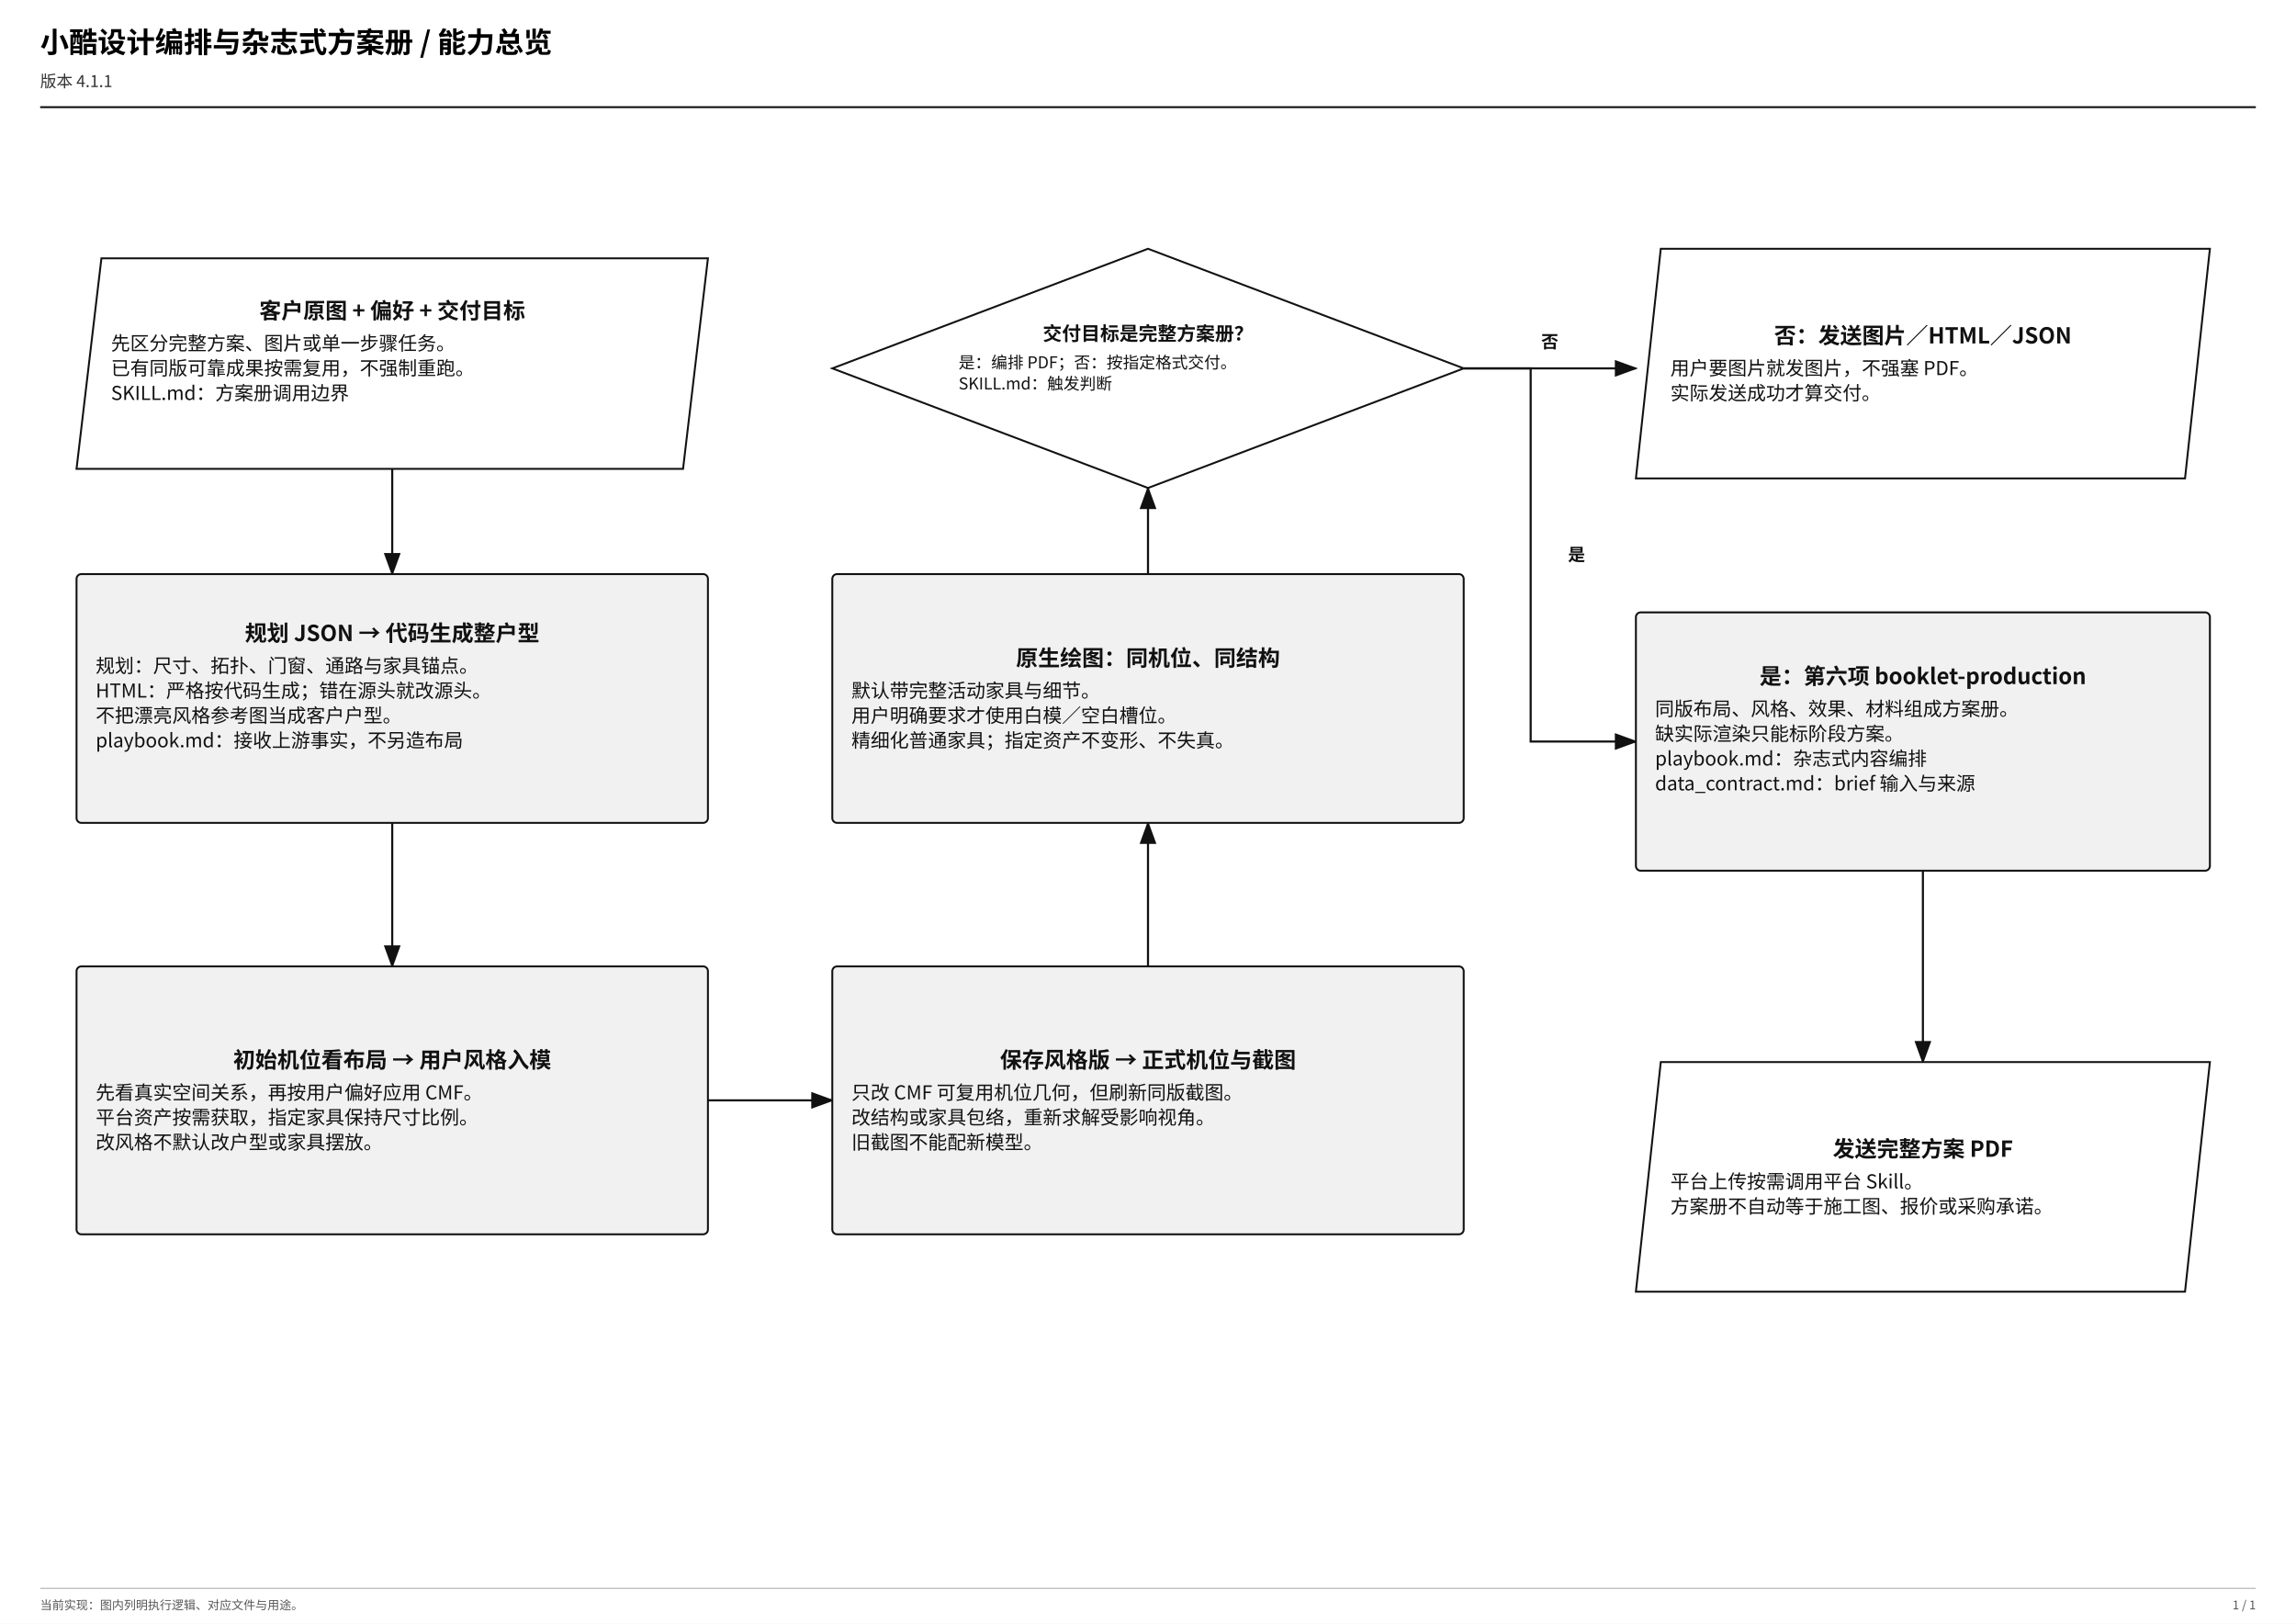
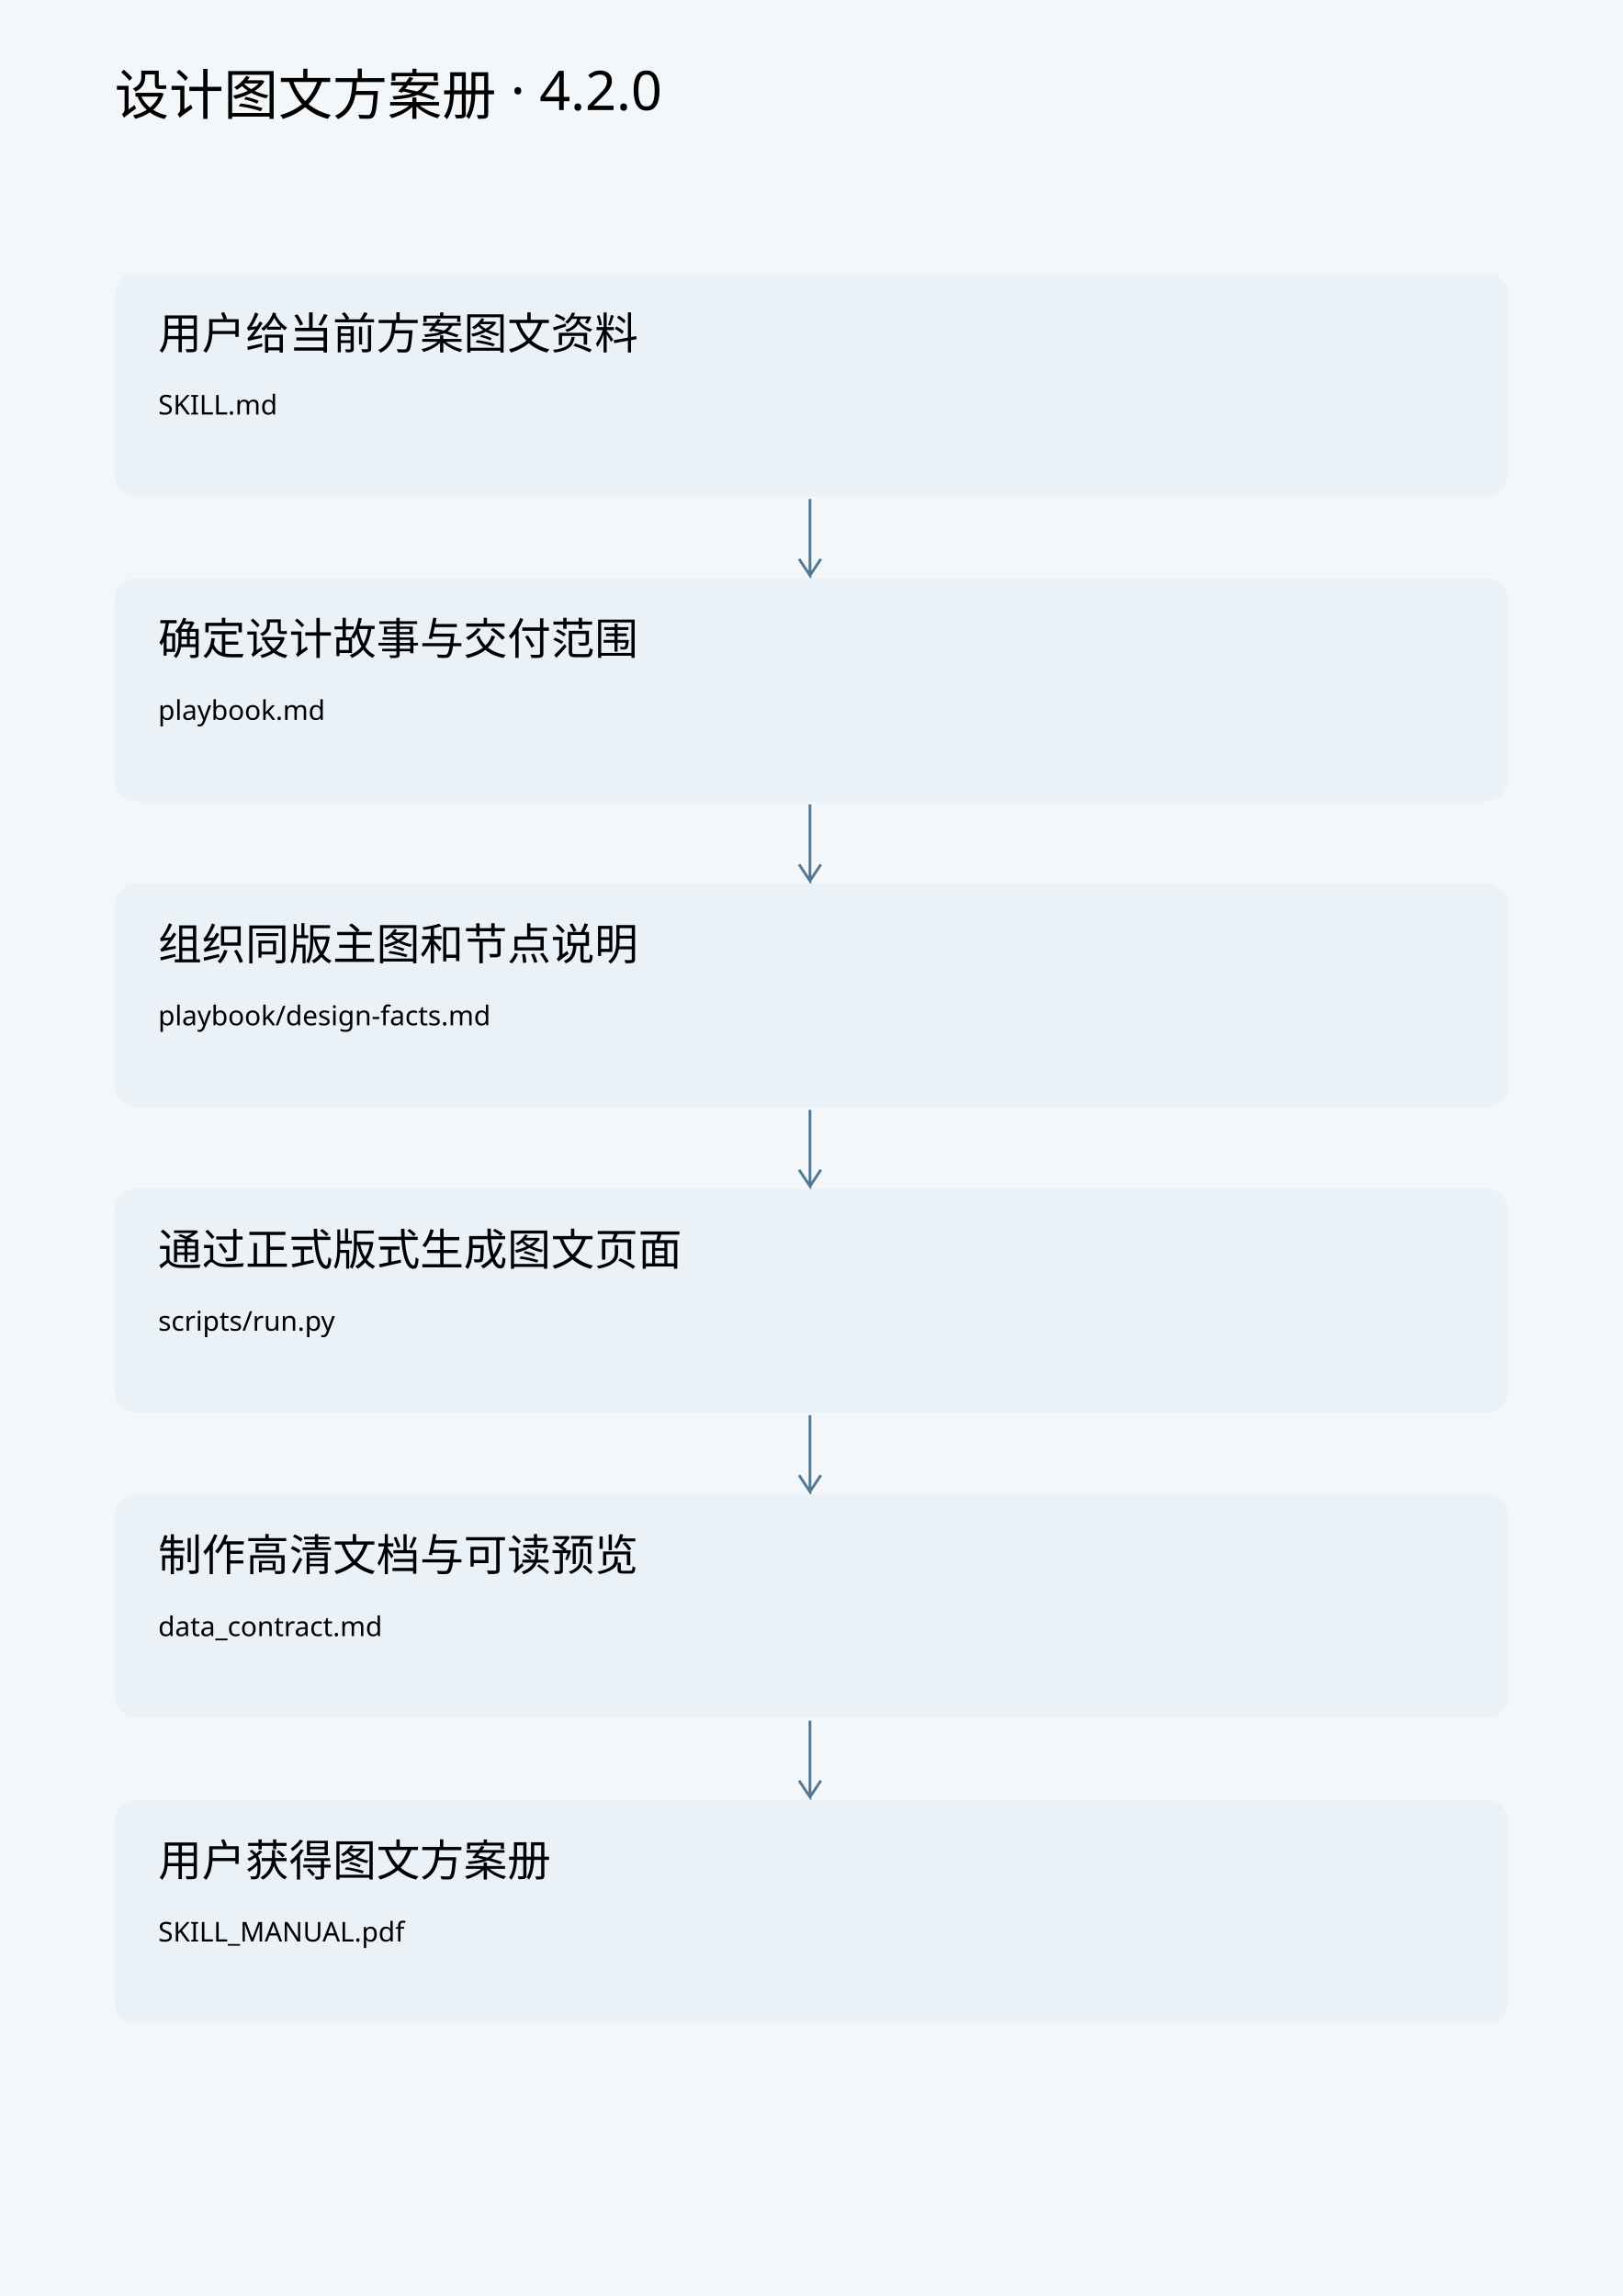
- <svg xmlns="http://www.w3.org/2000/svg" width="2400" height="1697" viewBox="0 0 2400 1697">
-   <defs>
-     <marker id="arrow" markerWidth="12" markerHeight="12" refX="10" refY="4" orient="auto" markerUnits="strokeWidth">
-       <path d="M0,0 L0,8 L11,4 z" fill="#111" />
-     </marker>
-     <style>text{font-family:"Noto Sans CJK SC","Microsoft YaHei","PingFang SC",Arial,sans-serif;letter-spacing:0}</style>
-   </defs>
-   <rect width="2400" height="1697" fill="#fff" />
-   <text x="42" y="55" font-size="30" font-weight="800">小酷设计编排与杂志式方案册 / 能力总览</text>
-   <text x="42" y="91" font-size="17" fill="#333">版本 4.1.1</text>
-   <line x1="42" y1="112" x2="2358" y2="112" stroke="#111" stroke-width="2" />
-   <g>
-     <polyline points="410,490 410,600" fill="none" stroke="#111" stroke-width="2.2" marker-end="url(#arrow)" />
-   </g>
-   <g>
-     <polyline points="410,860 410,1010" fill="none" stroke="#111" stroke-width="2.2" marker-end="url(#arrow)" />
-   </g>
-   <g>
-     <polyline points="740,1150 870,1150" fill="none" stroke="#111" stroke-width="2.2" marker-end="url(#arrow)" />
-   </g>
-   <g>
-     <polyline points="1200,1010 1200,860" fill="none" stroke="#111" stroke-width="2.2" marker-end="url(#arrow)" />
-   </g>
-   <g>
-     <polyline points="1200,600 1200,510" fill="none" stroke="#111" stroke-width="2.2" marker-end="url(#arrow)" />
-   </g>
-   <g>
-     <polyline points="1530,385 1710,385" fill="none" stroke="#111" stroke-width="2.2" marker-end="url(#arrow)" />
-     <rect x="1584" y="342" width="72" height="31" rx="3" fill="#fff" fill-opacity="0.94" />
-     <text x="1620" y="363.62" text-anchor="middle" font-size="18" font-weight="600" fill="#111">
-       <tspan x="1620" dy="0">否</tspan>
-     </text>
-   </g>
-   <g>
-     <polyline points="1530,385 1600,385 1600,775 1710,775" fill="none" stroke="#111" stroke-width="2.2" marker-end="url(#arrow)" />
-     <rect x="1612" y="564.5" width="72" height="31" rx="3" fill="#fff" fill-opacity="0.94" />
-     <text x="1648" y="586.12" text-anchor="middle" font-size="18" font-weight="600" fill="#111">
-       <tspan x="1648" dy="0">是</tspan>
-     </text>
-   </g>
-   <g>
-     <polyline points="2010,910 2010,1110" fill="none" stroke="#111" stroke-width="2.2" marker-end="url(#arrow)" />
-   </g>
-   <g>
-     <polygon points="106,270 740,270 714,490 80,490" fill="#fff" stroke="#111" stroke-width="2" />
-     <text x="410" y="333" text-anchor="middle" font-size="23" font-weight="700" fill="#111">
-       <tspan x="410" dy="0">客户原图 + 偏好 + 交付目标</tspan>
-     </text>
-     <text x="116" y="366" text-anchor="start" font-size="20" font-weight="430" fill="#111">
-       <tspan x="116" dy="0">先区分完整方案、图片或单一步骤任务。</tspan>
-       <tspan x="116" dy="26">已有同版可靠成果按需复用，不强制重跑。</tspan>
-       <tspan x="116" dy="26" />
-       <tspan x="116" dy="26">SKILL.md：方案册调用边界</tspan>
-     </text>
-   </g>
-   <g>
-     <rect x="80" y="600" width="660" height="260" rx="5" fill="#f1f1f1" stroke="#111" stroke-width="2" />
-     <text x="410" y="670" text-anchor="middle" font-size="23" font-weight="700" fill="#111">
-       <tspan x="410" dy="0">规划 JSON → 代码生成整户型</tspan>
-     </text>
-     <text x="100" y="703" text-anchor="start" font-size="20" font-weight="430" fill="#111">
-       <tspan x="100" dy="0">规划：尺寸、拓扑、门窗、通路与家具锚点。</tspan>
-       <tspan x="100" dy="26">HTML：严格按代码生成；错在源头就改源头。</tspan>
-       <tspan x="100" dy="26">不把漂亮风格参考图当成客户户型。</tspan>
-       <tspan x="100" dy="26" />
-       <tspan x="100" dy="26">playbook.md：接收上游事实，不另造布局</tspan>
-     </text>
-   </g>
-   <g>
-     <rect x="80" y="1010" width="660" height="280" rx="5" fill="#f1f1f1" stroke="#111" stroke-width="2" />
-     <text x="410" y="1116" text-anchor="middle" font-size="23" font-weight="700" fill="#111">
-       <tspan x="410" dy="0">初始机位看布局 → 用户风格入模</tspan>
-     </text>
-     <text x="100" y="1149" text-anchor="start" font-size="20" font-weight="430" fill="#111">
-       <tspan x="100" dy="0">先看真实空间关系，再按用户偏好应用 CMF。</tspan>
-       <tspan x="100" dy="26">平台资产按需获取，指定家具保持尺寸比例。</tspan>
-       <tspan x="100" dy="26">改风格不默认改户型或家具摆放。</tspan>
-     </text>
-   </g>
-   <g>
-     <rect x="870" y="1010" width="660" height="280" rx="5" fill="#f1f1f1" stroke="#111" stroke-width="2" />
-     <text x="1200" y="1116" text-anchor="middle" font-size="23" font-weight="700" fill="#111">
-       <tspan x="1200" dy="0">保存风格版 → 正式机位与截图</tspan>
-     </text>
-     <text x="890" y="1149" text-anchor="start" font-size="20" font-weight="430" fill="#111">
-       <tspan x="890" dy="0">只改 CMF 可复用机位几何，但刷新同版截图。</tspan>
-       <tspan x="890" dy="26">改结构或家具包络，重新求解受影响视角。</tspan>
-       <tspan x="890" dy="26">旧截图不能配新模型。</tspan>
-     </text>
-   </g>
-   <g>
-     <rect x="870" y="600" width="660" height="260" rx="5" fill="#f1f1f1" stroke="#111" stroke-width="2" />
-     <text x="1200" y="696" text-anchor="middle" font-size="23" font-weight="700" fill="#111">
-       <tspan x="1200" dy="0">原生绘图：同机位、同结构</tspan>
-     </text>
-     <text x="890" y="729" text-anchor="start" font-size="20" font-weight="430" fill="#111">
-       <tspan x="890" dy="0">默认带完整活动家具与细节。</tspan>
-       <tspan x="890" dy="26">用户明确要求才使用白模／空白槽位。</tspan>
-       <tspan x="890" dy="26">精细化普通家具；指定资产不变形、不失真。</tspan>
-     </text>
-   </g>
-   <g>
-     <polygon points="1200,260 1530,385 1200,510 870,385" fill="#fff" stroke="#111" stroke-width="2" />
-     <text x="1200" y="355.8" text-anchor="middle" font-size="20" font-weight="700" fill="#111">
-       <tspan x="1200" dy="0">交付目标是完整方案册？</tspan>
-     </text>
-     <text x="1002" y="384.9" text-anchor="start" font-size="17" font-weight="430" fill="#111">
-       <tspan x="1002" dy="0">是：编排 PDF；否：按指定格式交付。</tspan>
-       <tspan x="1002" dy="22.1" />
-       <tspan x="1002" dy="22.1">SKILL.md：触发判断</tspan>
-     </text>
-   </g>
-   <g>
-     <polygon points="1736,260 2310,260 2284,500 1710,500" fill="#fff" stroke="#111" stroke-width="2" />
-     <text x="2010" y="359" text-anchor="middle" font-size="23" font-weight="700" fill="#111">
-       <tspan x="2010" dy="0">否：发送图片／HTML／JSON</tspan>
-     </text>
-     <text x="1746" y="392" text-anchor="start" font-size="20" font-weight="430" fill="#111">
-       <tspan x="1746" dy="0">用户要图片就发图片，不强塞 PDF。</tspan>
-       <tspan x="1746" dy="26">实际发送成功才算交付。</tspan>
-     </text>
-   </g>
-   <g>
-     <rect x="1710" y="640" width="600" height="270" rx="5" fill="#f1f1f1" stroke="#111" stroke-width="2" />
-     <text x="2010" y="715" text-anchor="middle" font-size="23" font-weight="700" fill="#111">
-       <tspan x="2010" dy="0">是：第六项 booklet-production</tspan>
-     </text>
-     <text x="1730" y="748" text-anchor="start" font-size="20" font-weight="430" fill="#111">
-       <tspan x="1730" dy="0">同版布局、风格、效果、材料组成方案册。</tspan>
-       <tspan x="1730" dy="26">缺实际渲染只能标阶段方案。</tspan>
-       <tspan x="1730" dy="26" />
-       <tspan x="1730" dy="26">playbook.md：杂志式内容编排</tspan>
-       <tspan x="1730" dy="26">data_contract.md：brief 输入与来源</tspan>
-     </text>
-   </g>
-   <g>
-     <polygon points="1736,1110 2310,1110 2284,1350 1710,1350" fill="#fff" stroke="#111" stroke-width="2" />
-     <text x="2010" y="1209" text-anchor="middle" font-size="23" font-weight="700" fill="#111">
-       <tspan x="2010" dy="0">发送完整方案 PDF</tspan>
-     </text>
-     <text x="1746" y="1242" text-anchor="start" font-size="20" font-weight="430" fill="#111">
-       <tspan x="1746" dy="0">平台上传按需调用平台 Skill。</tspan>
-       <tspan x="1746" dy="26">方案册不自动等于施工图、报价或采购承诺。</tspan>
-     </text>
-   </g>
-   <line x1="42" y1="1660" x2="2358" y2="1660" stroke="#aaa" stroke-width="1" />
-   <text x="42" y="1682" font-size="12.5" fill="#555">当前实现：图内列明执行逻辑、对应文件与用途。</text>
-   <text x="2358" y="1682" text-anchor="end" font-size="12.5" fill="#555">1 / 1</text>
+ <svg xmlns="http://www.w3.org/2000/svg" width="595" height="842" viewBox="0 0 595 842">
+   <rect width="595" height="842" fill="#f4f7fa" />
+   <text x="42" y="42" font-family="sans-serif" font-size="20">设计图文方案册 · 4.2.0</text>
+   <rect x="42" y="100" width="511" height="82" rx="8" fill="#eaf1f7" />
+   <text x="58" y="128" font-family="sans-serif" font-size="16">用户给当前方案图文资料</text>
+   <text x="58" y="152" font-family="sans-serif" font-size="10">SKILL.md</text>
+   <path d="M297 183 v28 l-4 -6 m4 6 l4 -6" fill="none" stroke="#537893" />
+   <rect x="42" y="212" width="511" height="82" rx="8" fill="#eaf1f7" />
+   <text x="58" y="240" font-family="sans-serif" font-size="16">确定设计故事与交付范围</text>
+   <text x="58" y="264" font-family="sans-serif" font-size="10">playbook.md</text>
+   <path d="M297 295 v28 l-4 -6 m4 6 l4 -6" fill="none" stroke="#537893" />
+   <rect x="42" y="324" width="511" height="82" rx="8" fill="#eaf1f7" />
+   <text x="58" y="352" font-family="sans-serif" font-size="16">组织同版主图和节点说明</text>
+   <text x="58" y="376" font-family="sans-serif" font-size="10">playbook/design-facts.md</text>
+   <path d="M297 407 v28 l-4 -6 m4 6 l4 -6" fill="none" stroke="#537893" />
+   <rect x="42" y="436" width="511" height="82" rx="8" fill="#eaf1f7" />
+   <text x="58" y="464" font-family="sans-serif" font-size="16">通过正式版式生成图文页面</text>
+   <text x="58" y="488" font-family="sans-serif" font-size="10">scripts/run.py</text>
+   <path d="M297 519 v28 l-4 -6 m4 6 l4 -6" fill="none" stroke="#537893" />
+   <rect x="42" y="548" width="511" height="82" rx="8" fill="#eaf1f7" />
+   <text x="58" y="576" font-family="sans-serif" font-size="16">制作高清文档与可读预览</text>
+   <text x="58" y="600" font-family="sans-serif" font-size="10">data_contract.md</text>
+   <path d="M297 631 v28 l-4 -6 m4 6 l4 -6" fill="none" stroke="#537893" />
+   <rect x="42" y="660" width="511" height="82" rx="8" fill="#eaf1f7" />
+   <text x="58" y="688" font-family="sans-serif" font-size="16">用户获得图文方案册</text>
+   <text x="58" y="712" font-family="sans-serif" font-size="10">SKILL_MANUAL.pdf</text>
</svg>
